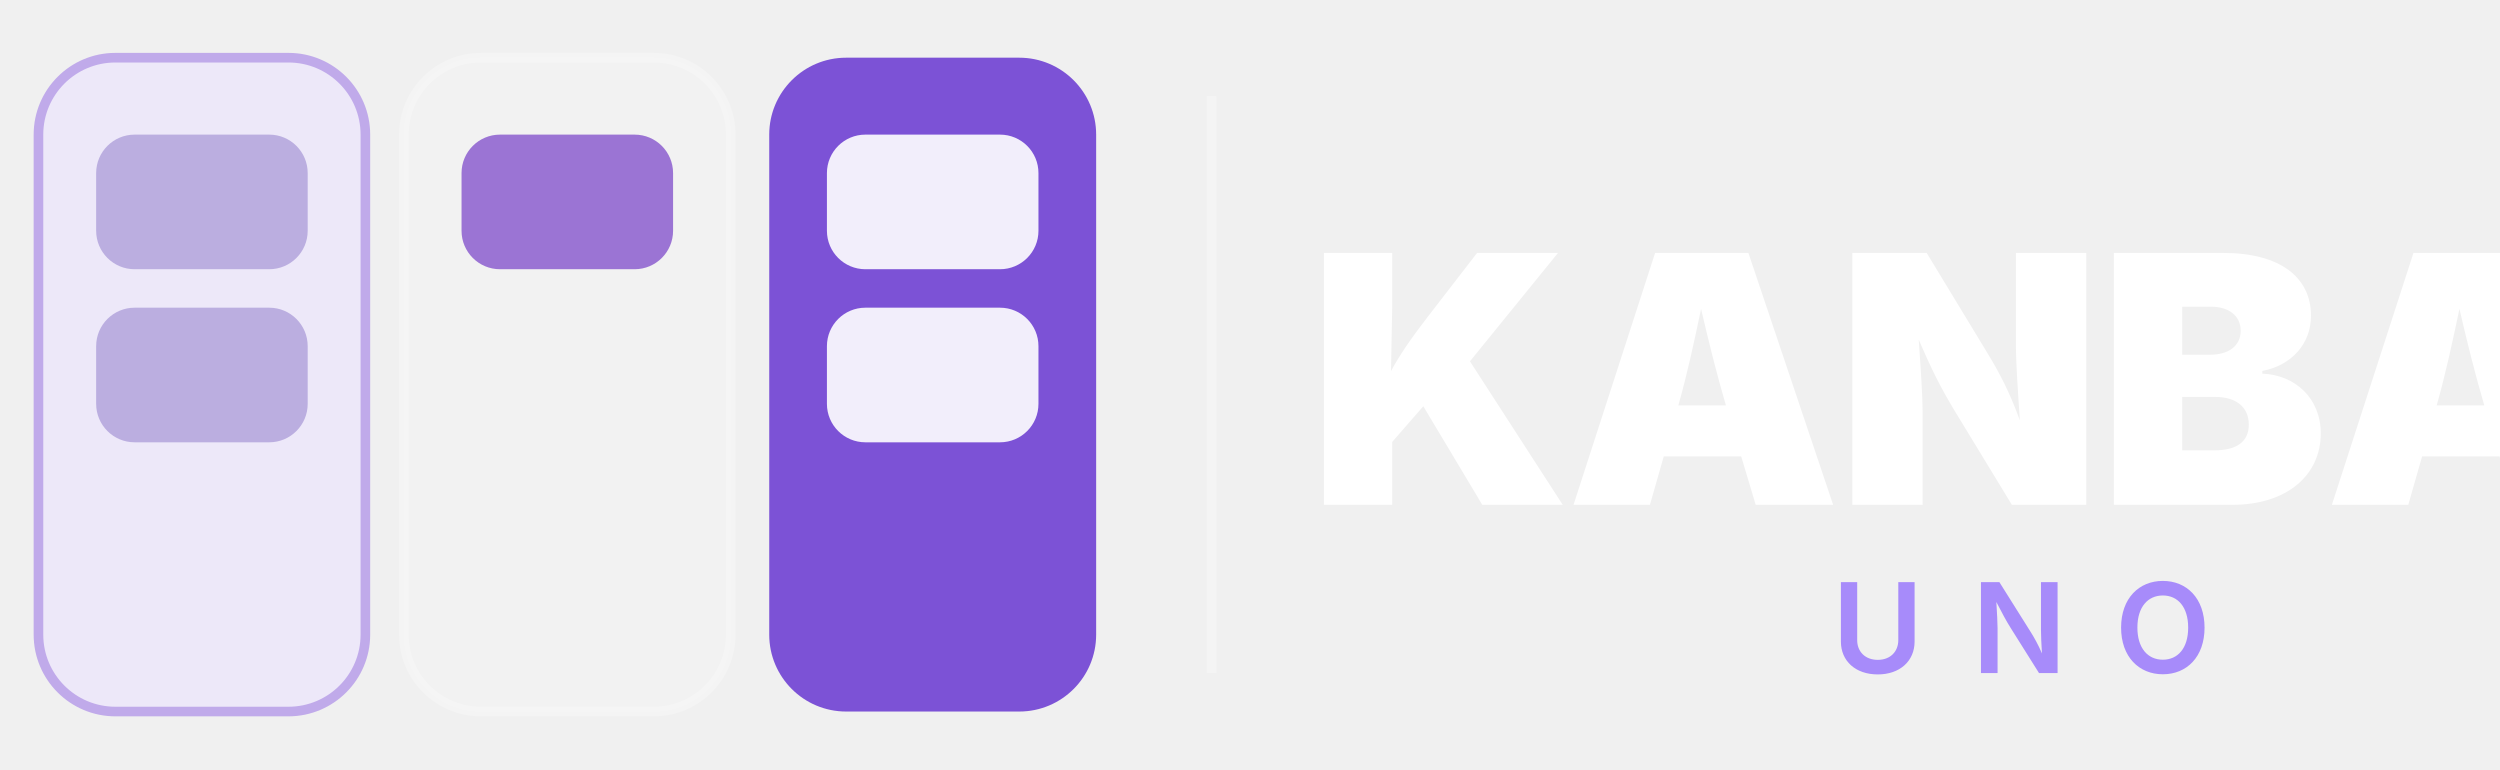
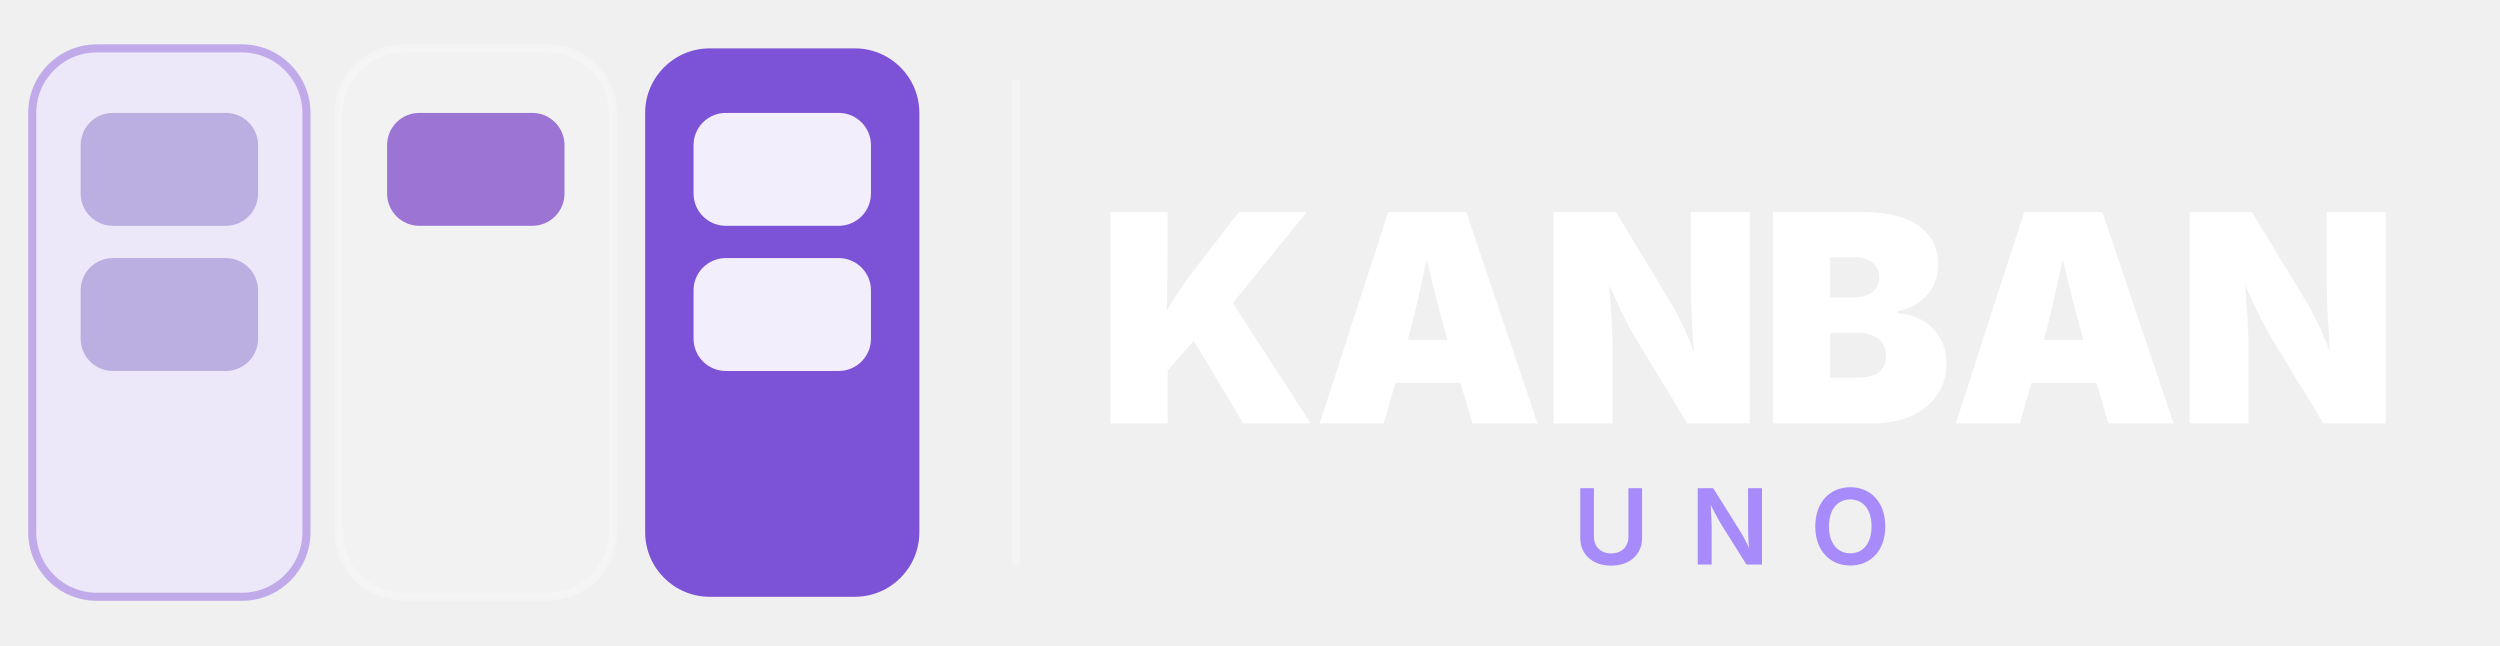
- <svg xmlns="http://www.w3.org/2000/svg" viewBox="0 0 520 160" fill="none">
+ <svg xmlns="http://www.w3.org/2000/svg" viewBox="0 0 620 160" fill="none">
  <rect x="8" y="12" width="68" height="136" rx="16" fill="#ede8f9" stroke="#c0aaea" stroke-width="2" />
  <rect x="20" y="28" width="44" height="28" rx="8" fill="#bbaee0" />
  <rect x="20" y="64" width="44" height="28" rx="8" fill="#bbaee0" />
  <rect x="84" y="12" width="68" height="136" rx="16" fill="rgba(255,255,255,0.12)" stroke="rgba(255,255,255,0.25)" stroke-width="2" />
  <rect x="96" y="28" width="44" height="28" rx="8" fill="#9b74d4" />
  <rect x="160" y="12" width="68" height="136" rx="16" fill="#7c52d6" />
  <rect x="172" y="28" width="44" height="28" rx="8" fill="white" opacity="0.9" />
  <rect x="172" y="64" width="44" height="28" rx="8" fill="white" opacity="0.9" />
  <line x1="252" y1="20" x2="252" y2="140" stroke="rgba(255,255,255,0.3)" stroke-width="2" />
-   <text x="272" y="105" font-family="'Inter', 'Arial Black', Arial, sans-serif" font-weight="900" font-size="72" letter-spacing="-1" fill="white">KANBAN</text>
-   <text x="381" y="140" font-family="'Inter', Arial, sans-serif" font-weight="600" font-size="26" letter-spacing="10" fill="#a78bfa">UNO</text>
+   <text x="272" y="105" font-family="'Inter','Arial Black',Arial,sans-serif" font-weight="900" font-size="72" letter-spacing="-1" fill="white">KANBAN</text>
+   <text x="390" y="140" font-family="'Inter',Arial,sans-serif" font-weight="600" font-size="26" letter-spacing="10" fill="#a78bfa">UNO</text>
</svg>
